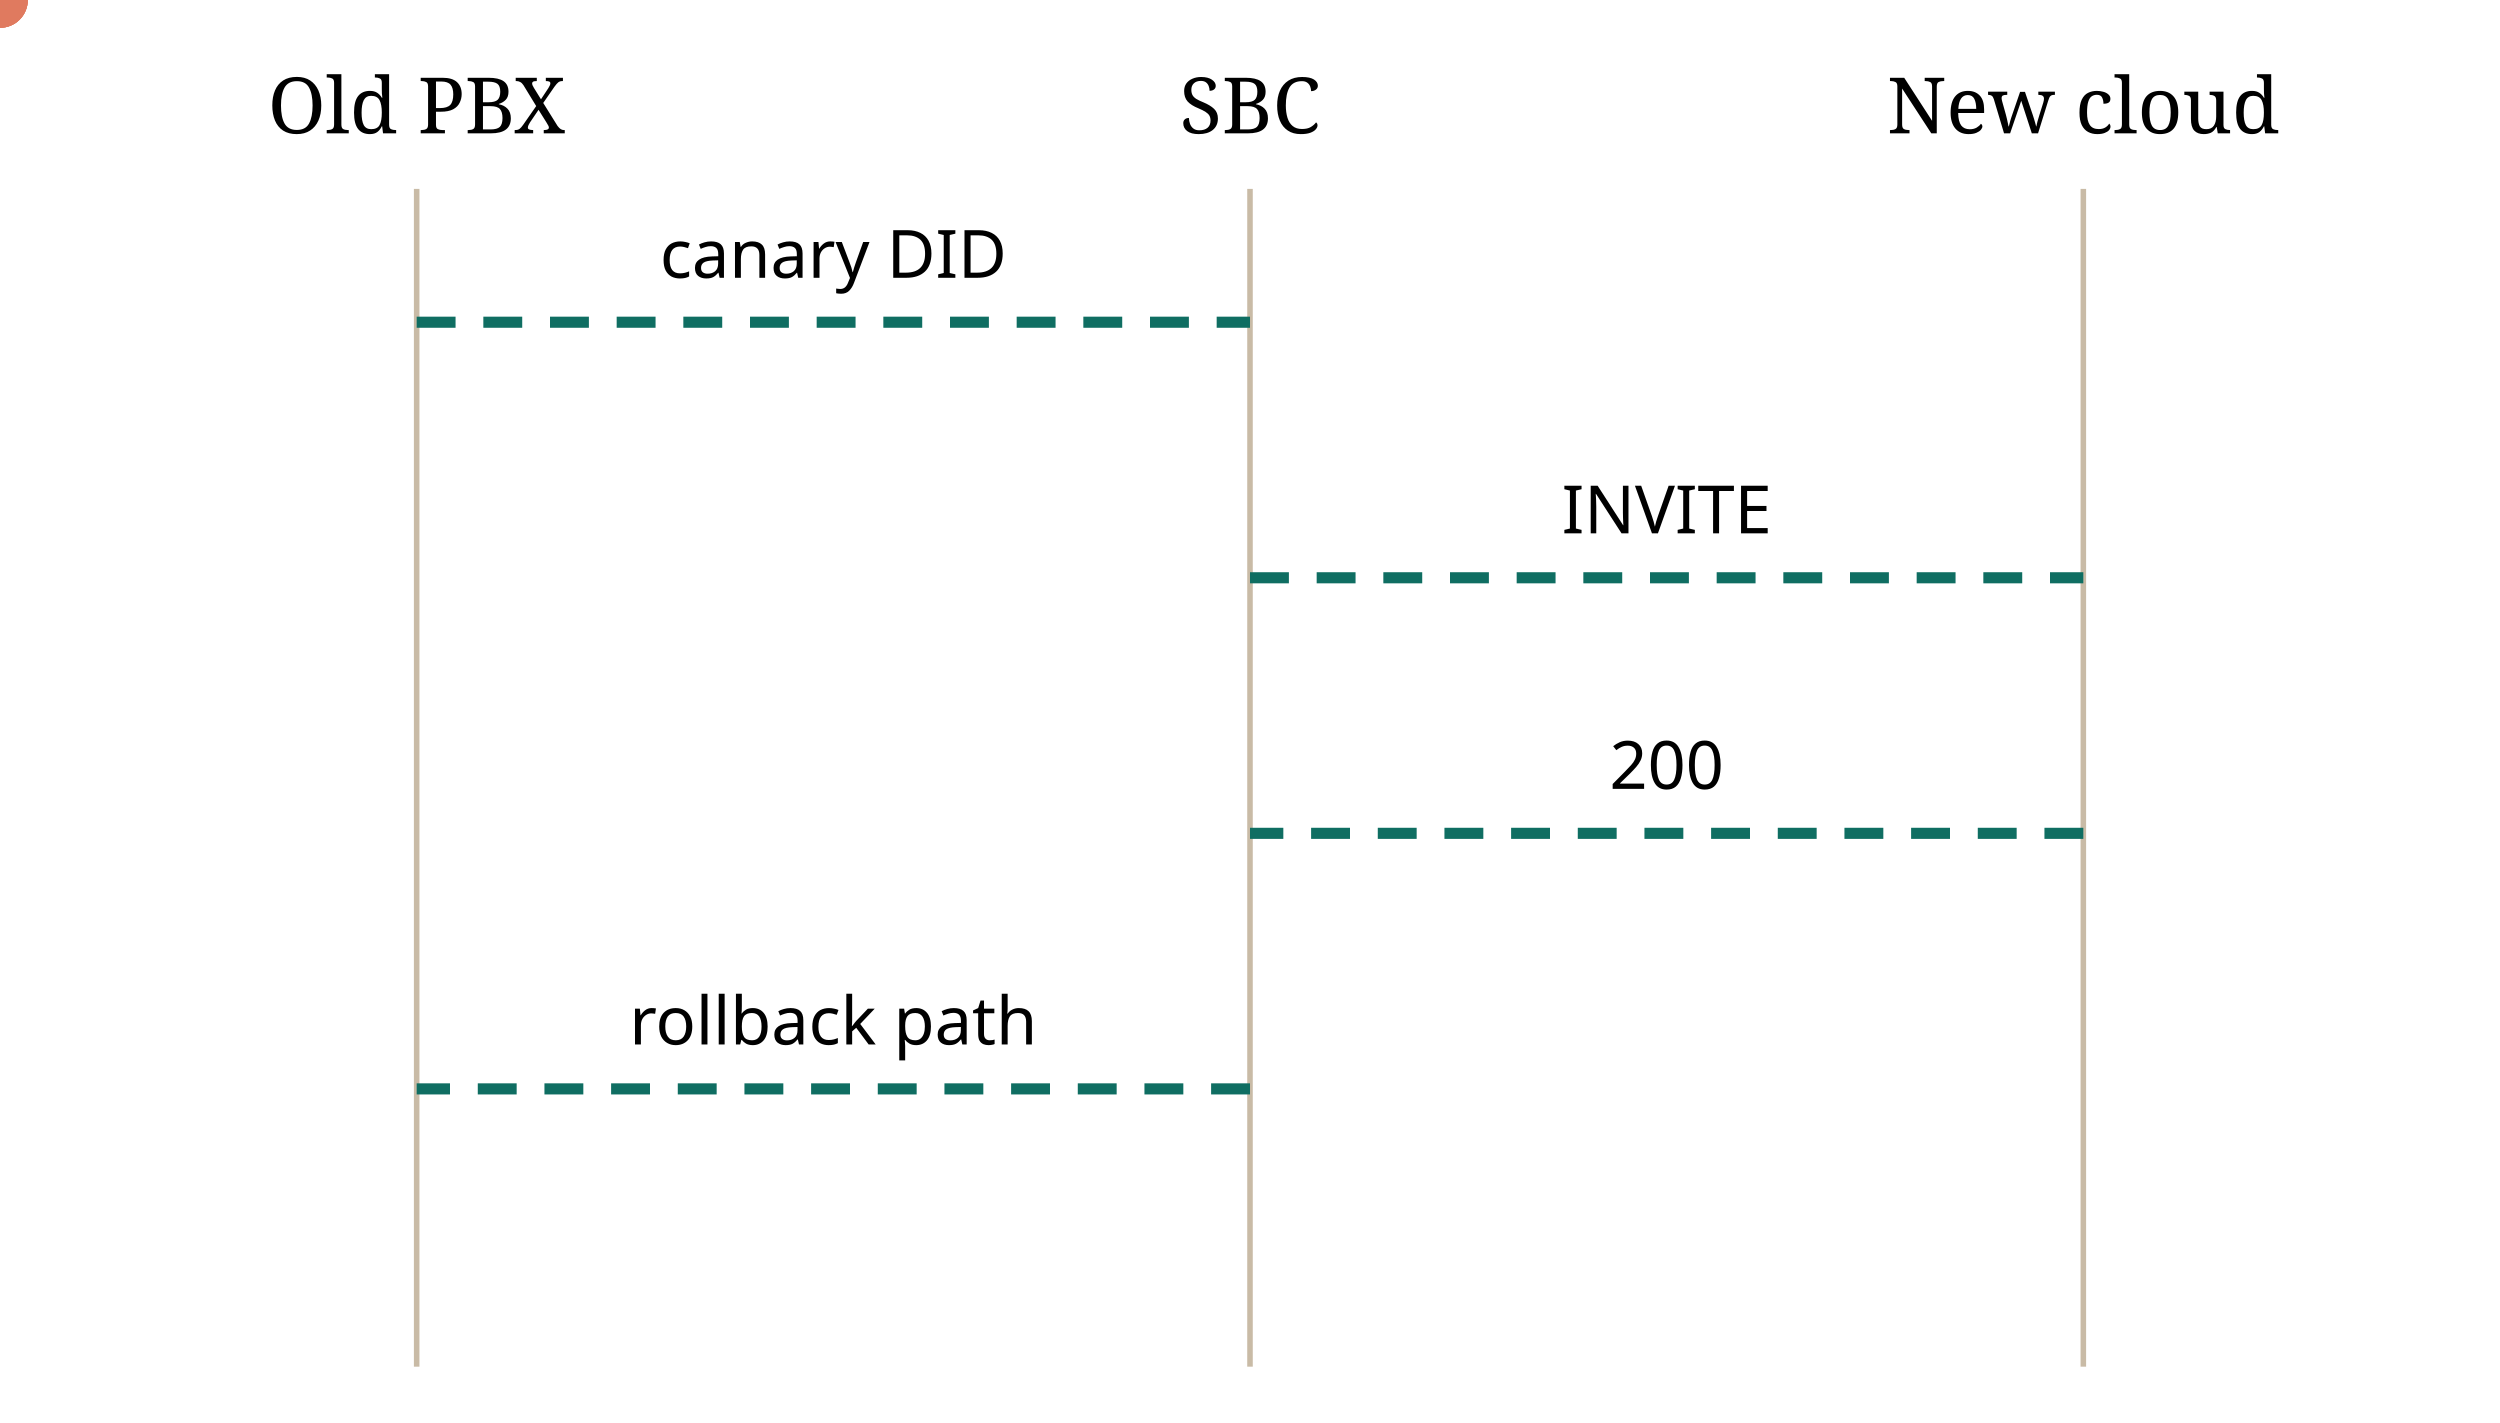
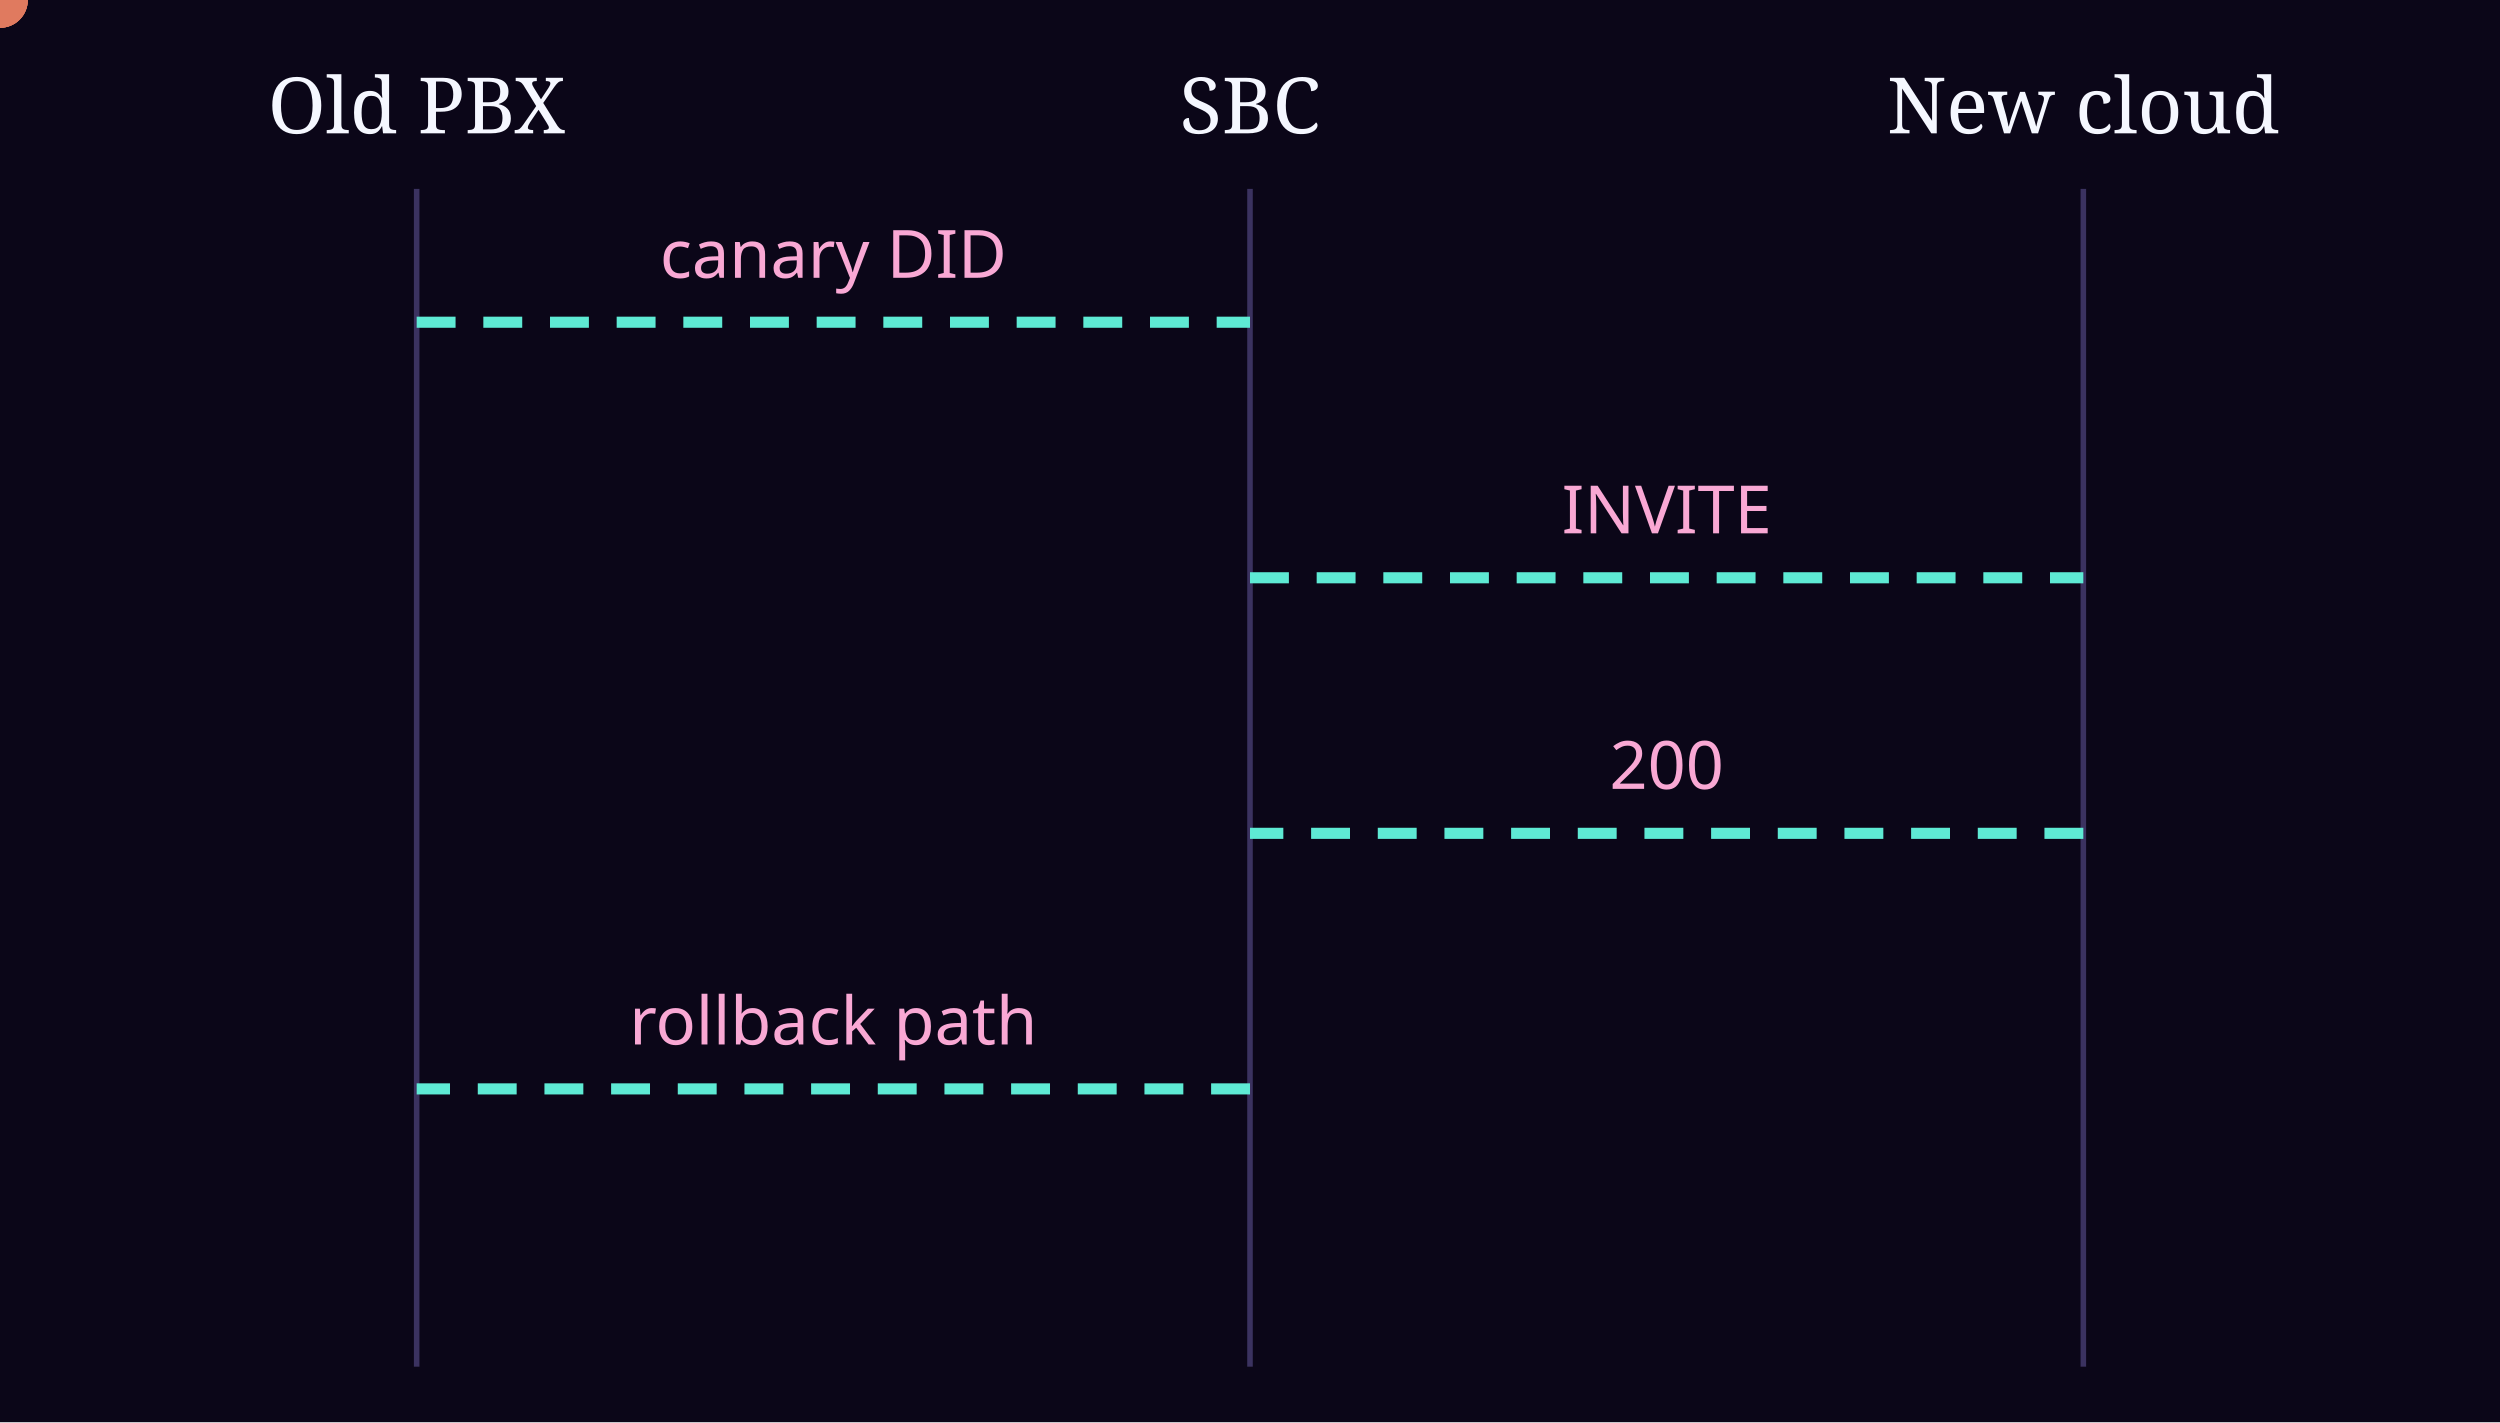
<svg xmlns="http://www.w3.org/2000/svg" viewBox="0 0 450 256" data-animated="true" role="img">
+   <rect width="100%" height="100%" fill="#0b0618" />
  <style>.hop{stroke-dasharray:7 5;animation:dash 1.1s linear infinite}.pkt{animation:ride 2.6s linear infinite}@keyframes dash{to{stroke-dashoffset:-24}}@keyframes ride{to{offset-distance:100%}}</style>
-   <text x="75" y="24" text-anchor="middle" font-size="14" font-family="Georgia, serif">Old PBX</text>
-   <line x1="75" y1="34" x2="75" y2="246" stroke="#c9bba6" />
-   <text x="225" y="24" text-anchor="middle" font-size="14" font-family="Georgia, serif">SBC</text>
-   <line x1="225" y1="34" x2="225" y2="246" stroke="#c9bba6" />
-   <text x="375" y="24" text-anchor="middle" font-size="14" font-family="Georgia, serif">New cloud</text>
-   <line x1="375" y1="34" x2="375" y2="246" stroke="#c9bba6" />
-   <line class="hop" x1="75" y1="58" x2="225" y2="58" stroke="#0f6e62" stroke-width="2" />
-   <text x="150.0" y="50" text-anchor="middle" font-size="12" font-family="Segoe UI, sans-serif">canary DID</text>
+   <text x="75" y="24" text-anchor="middle" font-size="14" font-family="Georgia, serif" fill="#f5f7ff">Old PBX</text>
+   <line x1="75" y1="34" x2="75" y2="246" stroke="#3b3260" />
+   <text x="225" y="24" text-anchor="middle" font-size="14" font-family="Georgia, serif" fill="#f5f7ff">SBC</text>
+   <line x1="225" y1="34" x2="225" y2="246" stroke="#3b3260" />
+   <text x="375" y="24" text-anchor="middle" font-size="14" font-family="Georgia, serif" fill="#f5f7ff">New cloud</text>
+   <line x1="375" y1="34" x2="375" y2="246" stroke="#3b3260" />
+   <line class="hop" x1="75" y1="58" x2="225" y2="58" stroke="#5eead4" stroke-width="2" />
+   <text x="150.0" y="50" text-anchor="middle" font-size="12" font-family="Segoe UI, sans-serif" fill="#f9a8d4">canary DID</text>
  <circle class="pkt" r="5" fill="#e07a5f" style="offset-path: path('M 75 58 H 225'); offset-rotate: 0deg;" />
-   <line class="hop" x1="225" y1="104" x2="375" y2="104" stroke="#0f6e62" stroke-width="2" />
-   <text x="300.0" y="96" text-anchor="middle" font-size="12" font-family="Segoe UI, sans-serif">INVITE</text>
+   <line class="hop" x1="225" y1="104" x2="375" y2="104" stroke="#5eead4" stroke-width="2" />
+   <text x="300.0" y="96" text-anchor="middle" font-size="12" font-family="Segoe UI, sans-serif" fill="#f9a8d4">INVITE</text>
  <circle class="pkt" r="5" fill="#e07a5f" style="offset-path: path('M 225 104 H 375'); offset-rotate: 0deg;" />
-   <line class="hop" x1="375" y1="150" x2="225" y2="150" stroke="#0f6e62" stroke-width="2" />
-   <text x="300.0" y="142" text-anchor="middle" font-size="12" font-family="Segoe UI, sans-serif">200</text>
+   <line class="hop" x1="375" y1="150" x2="225" y2="150" stroke="#5eead4" stroke-width="2" />
+   <text x="300.0" y="142" text-anchor="middle" font-size="12" font-family="Segoe UI, sans-serif" fill="#f9a8d4">200</text>
  <circle class="pkt" r="5" fill="#e07a5f" style="offset-path: path('M 375 150 H 225'); offset-rotate: 0deg;" />
-   <line class="hop" x1="225" y1="196" x2="75" y2="196" stroke="#0f6e62" stroke-width="2" />
-   <text x="150.0" y="188" text-anchor="middle" font-size="12" font-family="Segoe UI, sans-serif">rollback path</text>
+   <line class="hop" x1="225" y1="196" x2="75" y2="196" stroke="#5eead4" stroke-width="2" />
+   <text x="150.0" y="188" text-anchor="middle" font-size="12" font-family="Segoe UI, sans-serif" fill="#f9a8d4">rollback path</text>
  <circle class="pkt" r="5" fill="#e07a5f" style="offset-path: path('M 225 196 H 75'); offset-rotate: 0deg;" />
</svg>
